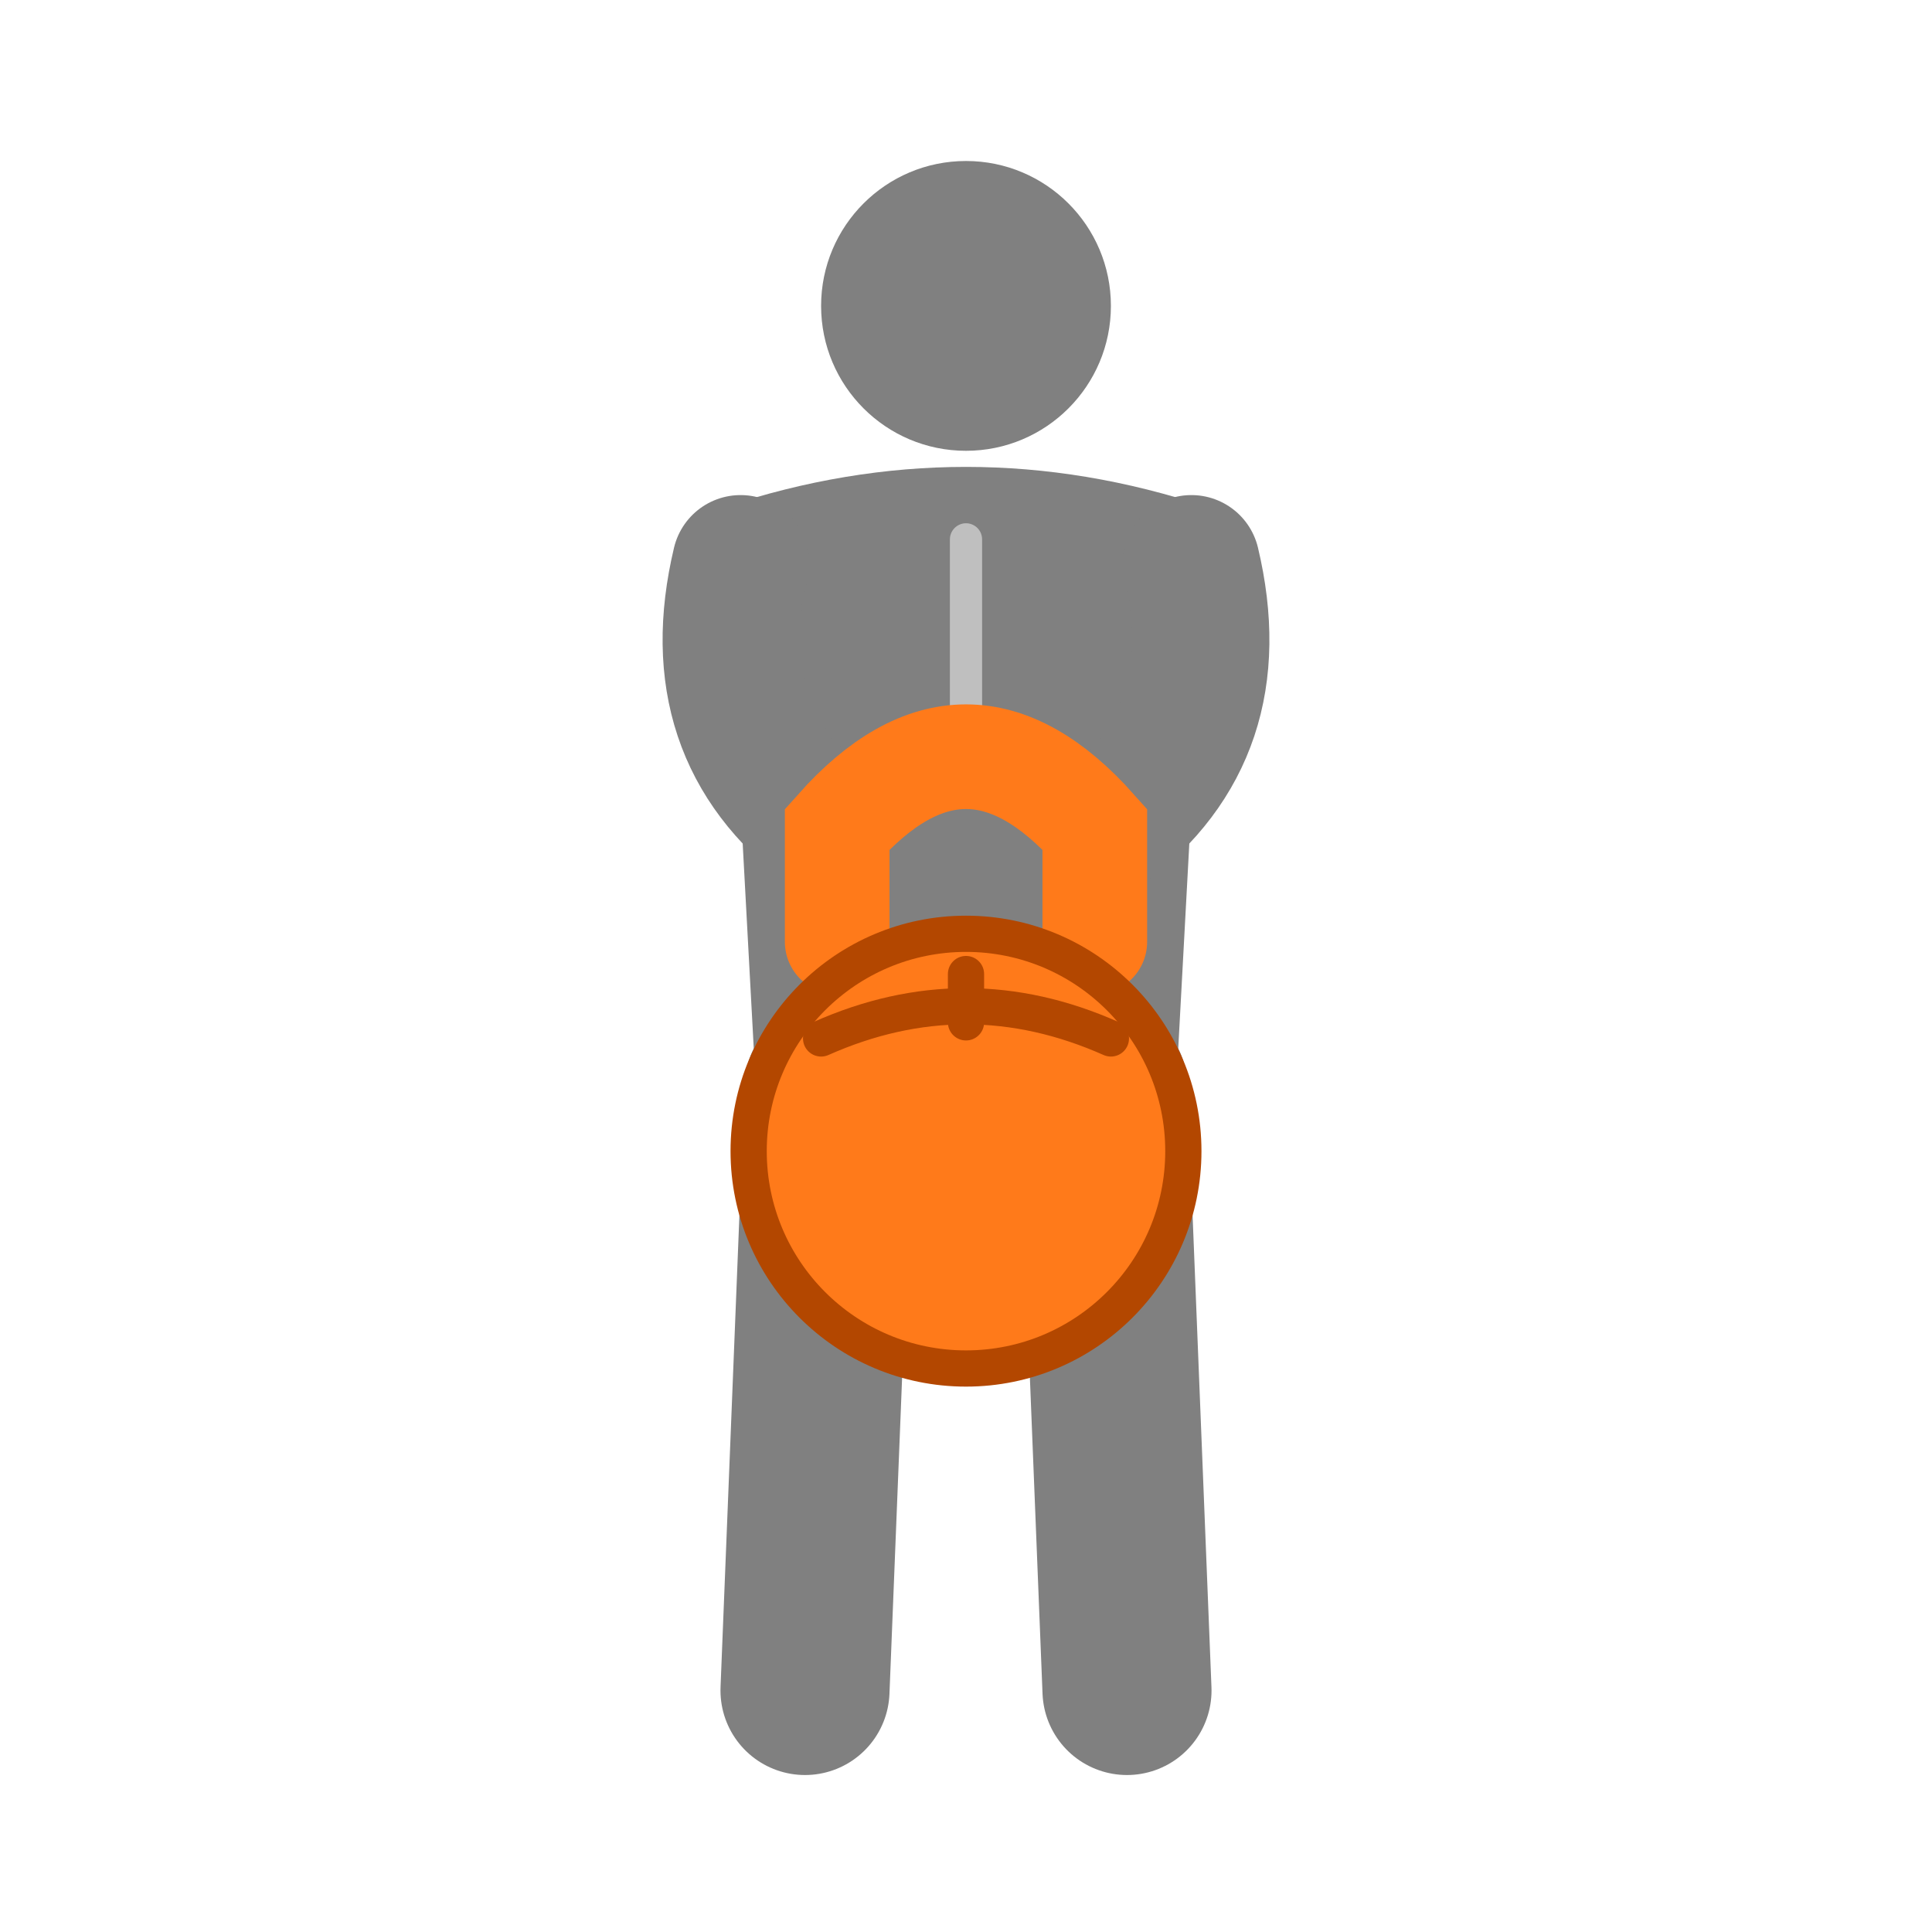
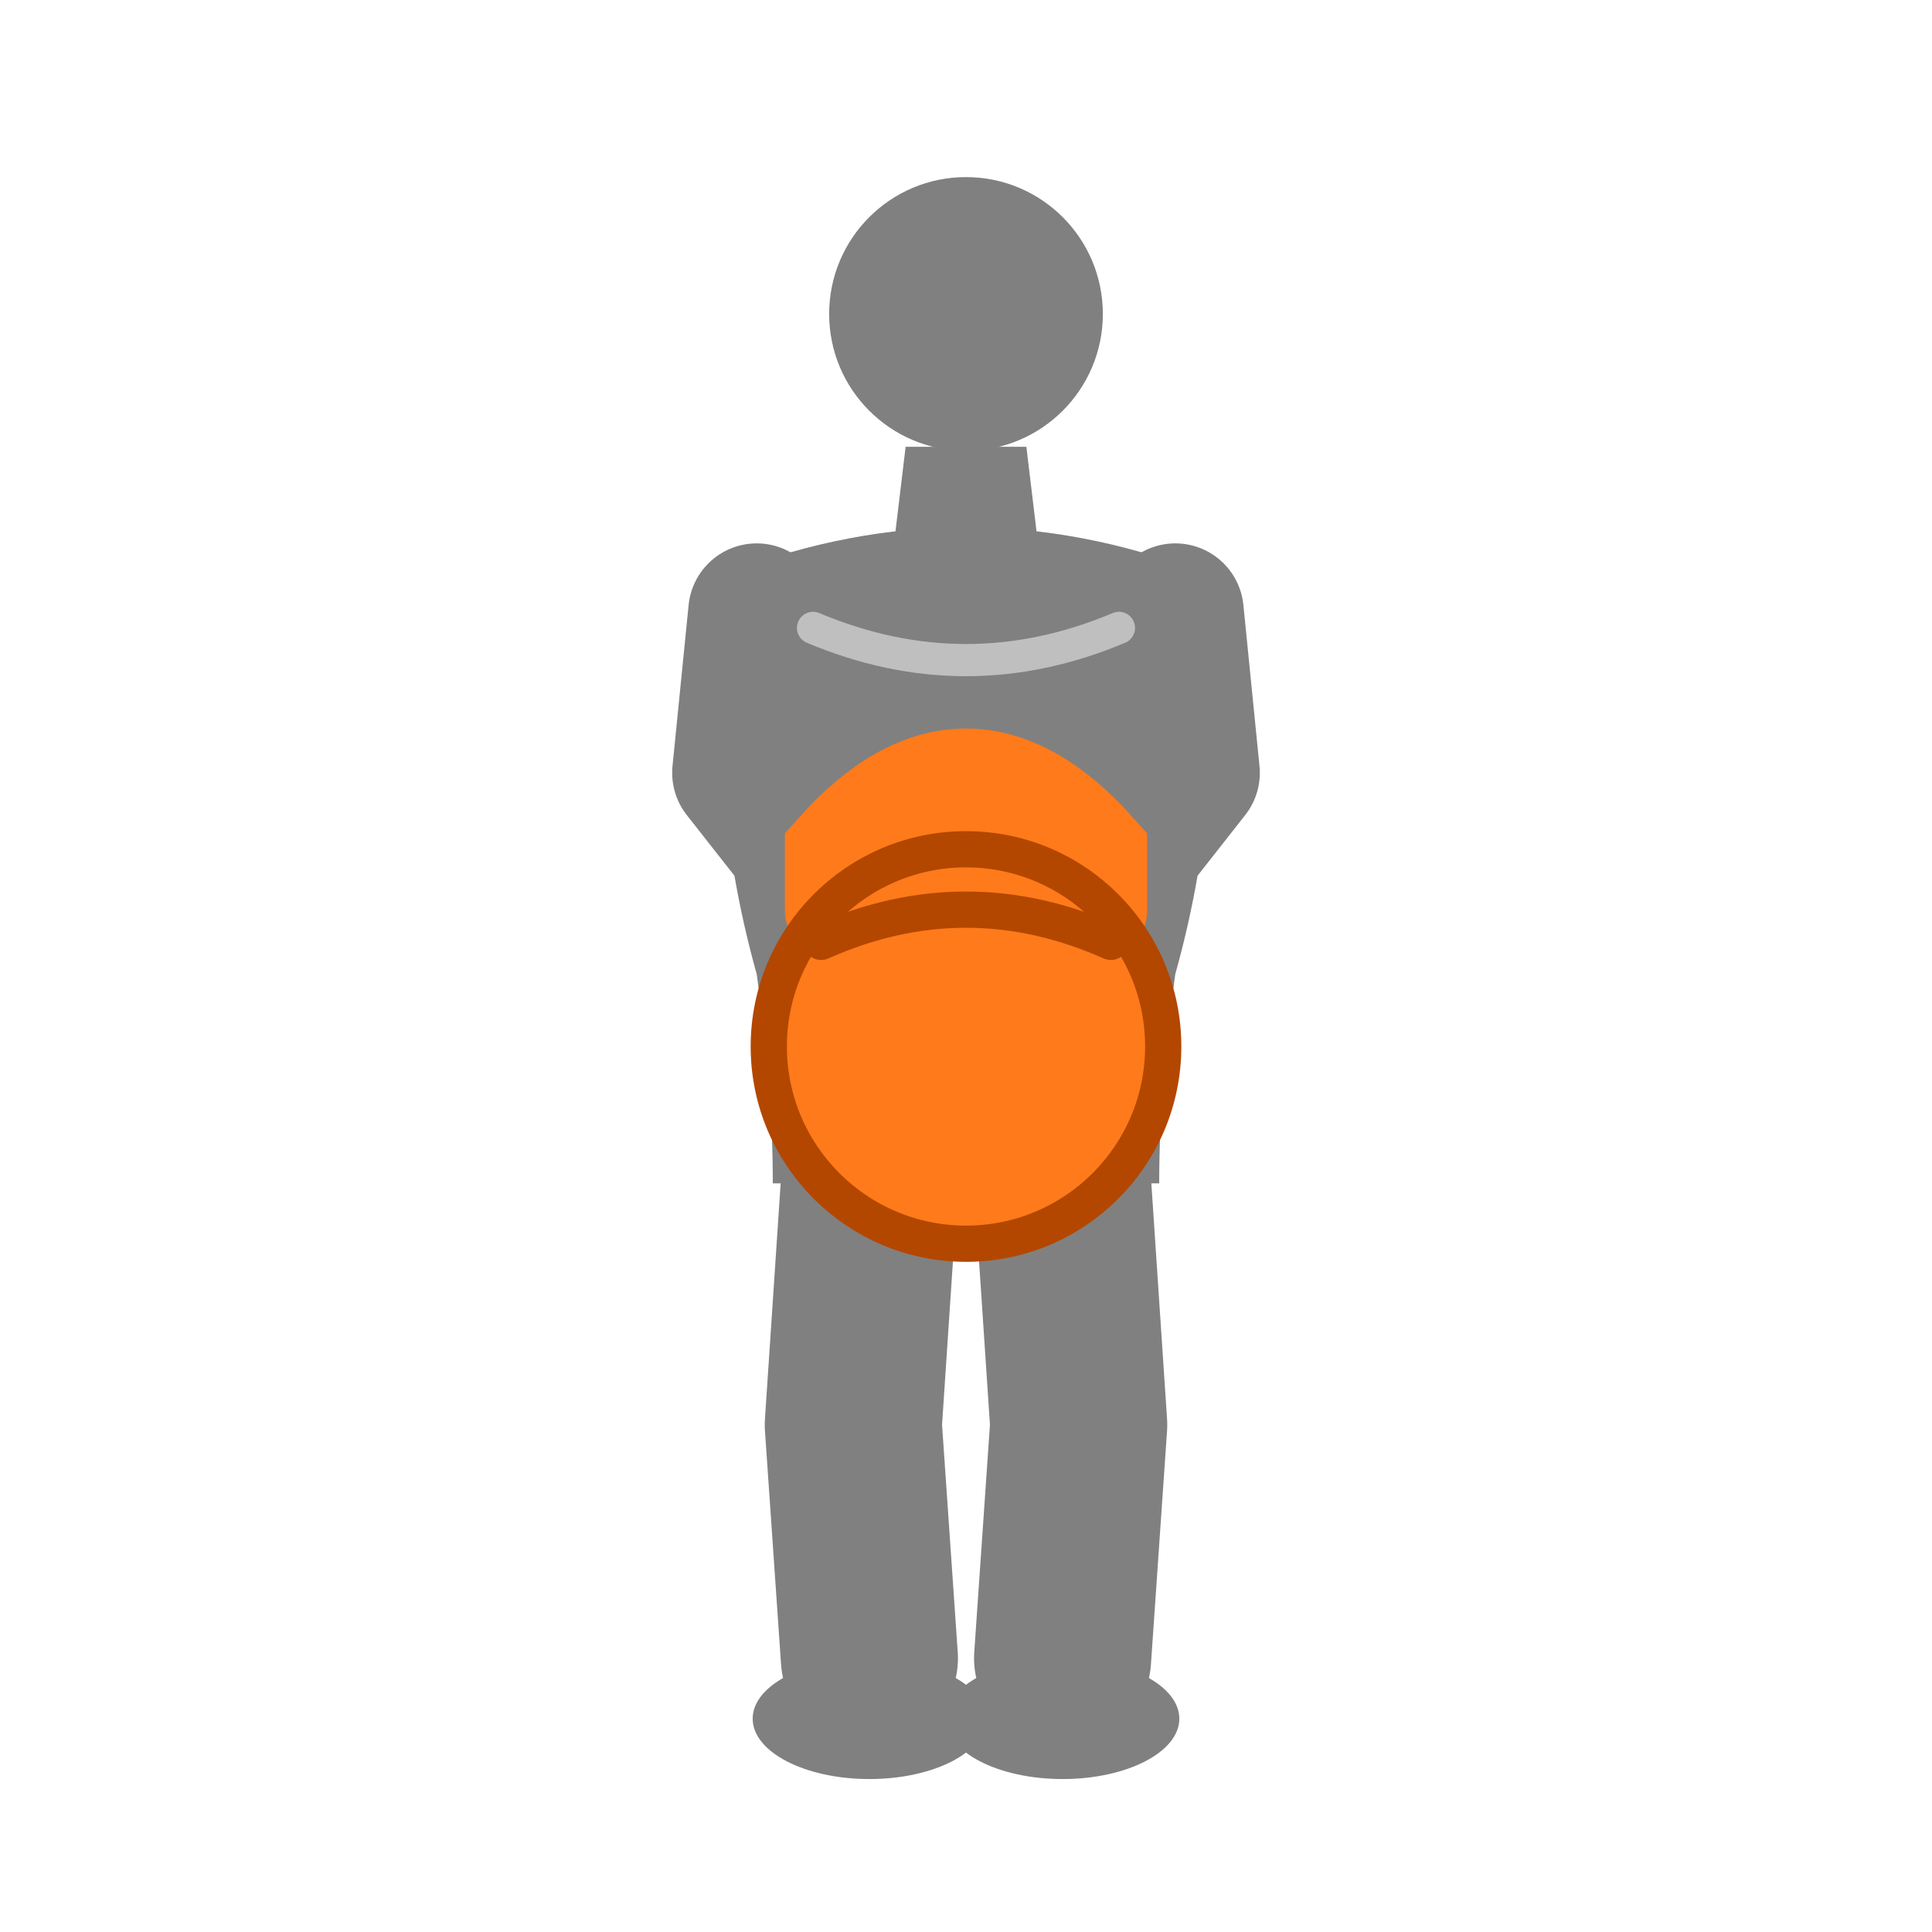
<svg viewBox="0 0 48 48">
-   <circle fill="#808080" cx="24" cy="7.6" r="3.6" />
-   <path fill="#808080" d="M18 12.6 Q24 10.6 30 12.6 L29.2 27.4 L18.8 27.4 Z" />
-   <path fill="none" stroke="#808080" stroke-width="4.2" stroke-linecap="round" d="M20.6 27 L20 42" />
-   <path fill="none" stroke="#808080" stroke-width="4.2" stroke-linecap="round" d="M27.4 27 L28 42" />
-   <path fill="none" stroke="#808080" stroke-width="3.4" stroke-linecap="round" d="M18.4 14 Q17.4 18.2 20.6 20.6" />
-   <path fill="none" stroke="#808080" stroke-width="3.4" stroke-linecap="round" d="M29.6 14 Q30.6 18.2 27.4 20.6" />
-   <path fill="none" stroke="#bfbfbf" stroke-width="0.8" stroke-linecap="round" d="M24 13.4 L24 18" />
-   <path fill="none" stroke="#ff7a1a" stroke-width="2.6" stroke-linecap="round" d="M20.8 23.4 L20.8 20.6 Q24 17 27.2 20.6 L27.2 23.4" />
-   <circle fill="#ff7a1a" cx="24" cy="28.6" r="5.4" />
-   <circle fill="none" stroke="#b34700" stroke-width="0.9" cx="24" cy="28.6" r="5.4" />
-   <path fill="none" stroke="#b34700" stroke-width="0.9" stroke-linecap="round" d="M20.4 25.8 Q24 24.2 27.6 25.8 M24 24.2 L24 25.4" />
+   <circle fill="#808080" cx="24" cy="7.8" r="3.4" />
+   <path fill="#808080" d="M22.5 11.1 L25.5 11.1 L25.8 13.6 L22.2 13.6 Z" />
+   <path fill="#808080" d="M18.2 14.2 Q24 12 29.8 14.2 Q30.6 19.2 29.2 24.2 Q28.8 27 28.8 29.4 L19.2 29.4 Q19.2 27 18.8 24.2 Q17.4 19.2 18.2 14.2 Z" />
+   <path fill="none" stroke="#808080" stroke-width="3.4" stroke-linecap="round" stroke-linejoin="round" d="M18.8 15.2 L18.4 19.2 L20.6 22" />
+   <path fill="none" stroke="#808080" stroke-width="3.4" stroke-linecap="round" stroke-linejoin="round" d="M29.2 15.2 L29.6 19.2 L27.4 22" />
+   <path fill="none" stroke="#808080" stroke-width="4.4" stroke-linecap="round" stroke-linejoin="round" d="M21.6 29.4 L21.2 35.4 L21.6 41.2" />
+   <path fill="none" stroke="#808080" stroke-width="4.4" stroke-linecap="round" stroke-linejoin="round" d="M26.4 29.4 L26.8 35.4 L26.4 41.2" />
+   <ellipse fill="#808080" cx="21.6" cy="42.7" rx="2.9" ry="1.5" />
+   <ellipse fill="#808080" cx="26.4" cy="42.7" rx="2.9" ry="1.5" />
+   <path fill="none" stroke="#bfbfbf" stroke-width="0.8" stroke-linecap="round" d="M20.2 15.6 Q24 17.2 27.8 15.6" />
+   <path fill="none" stroke="#ff7a1a" stroke-width="2.6" stroke-linecap="round" d="M20.8 22.6 L20.8 21.2 Q24 17.6 27.2 21.2 L27.2 22.6" />
+   <circle fill="#ff7a1a" cx="24" cy="26" r="4.9" />
+   <path fill="none" stroke="#b34700" stroke-width="0.9" stroke-linecap="round" d="M20.4 23.4 Q24 21.8 27.6 23.4" />
+   <circle fill="none" stroke="#b34700" stroke-width="0.9" cx="24" cy="26" r="4.9" />
</svg>
